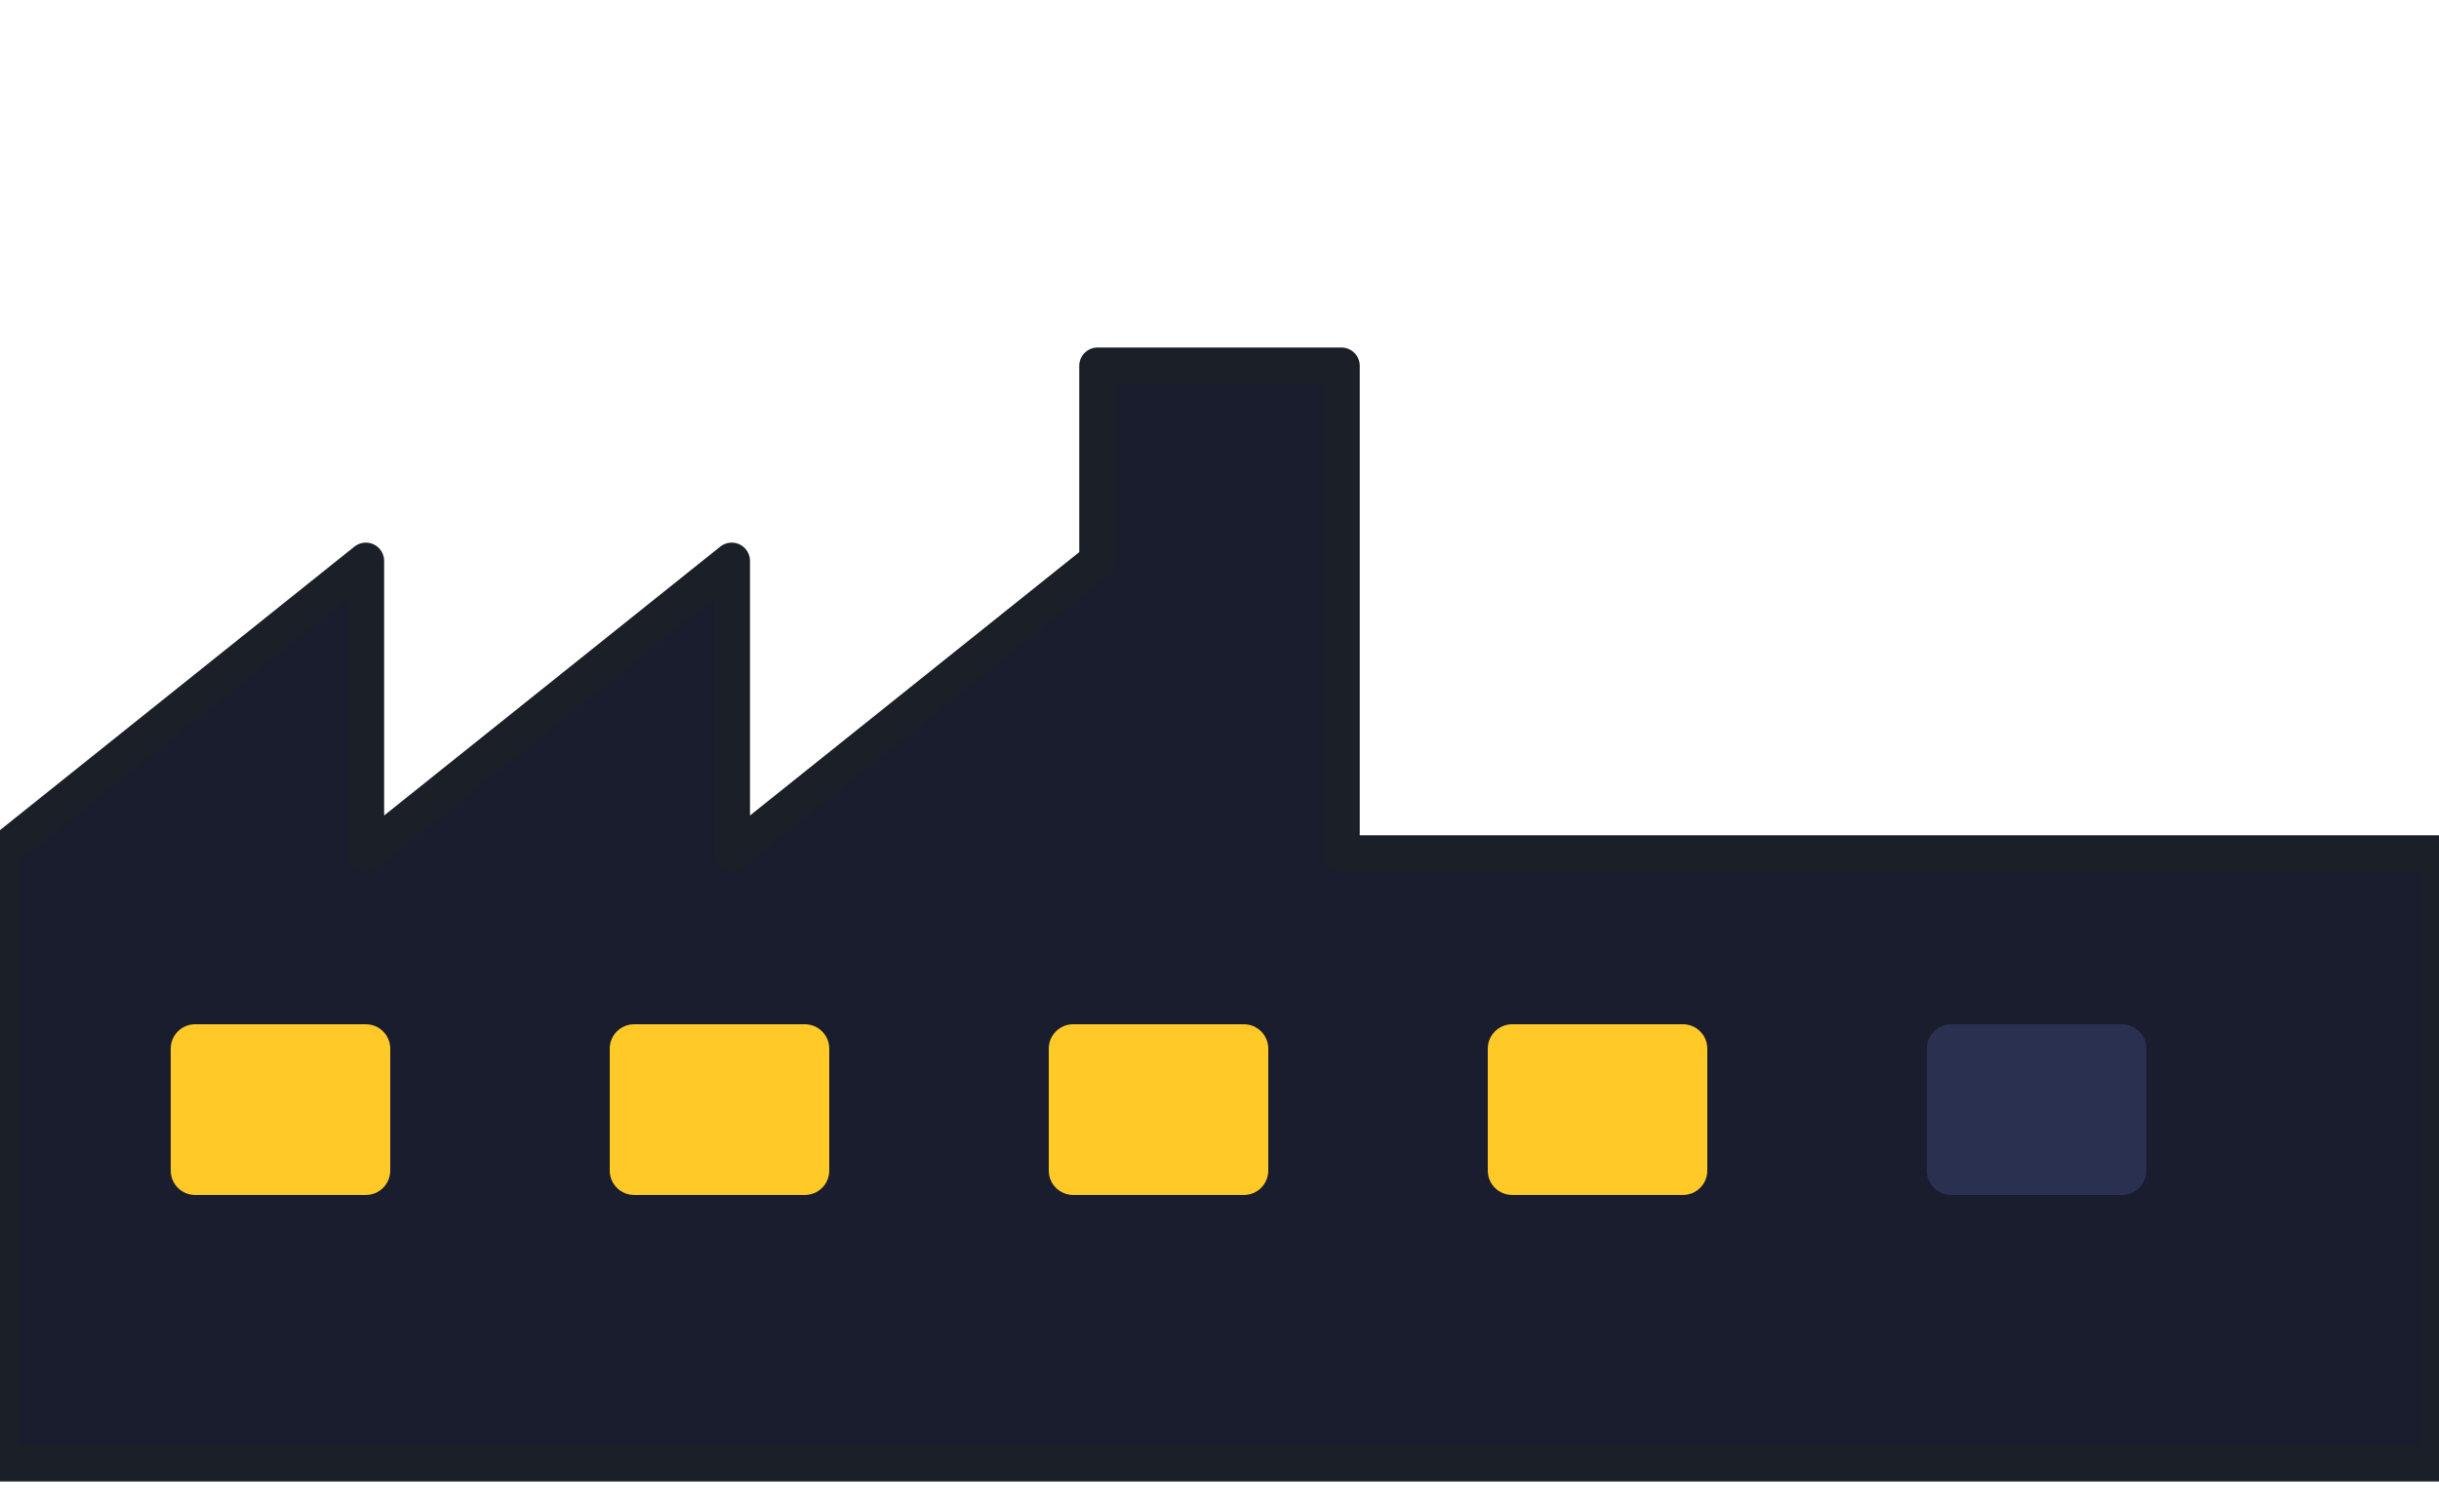
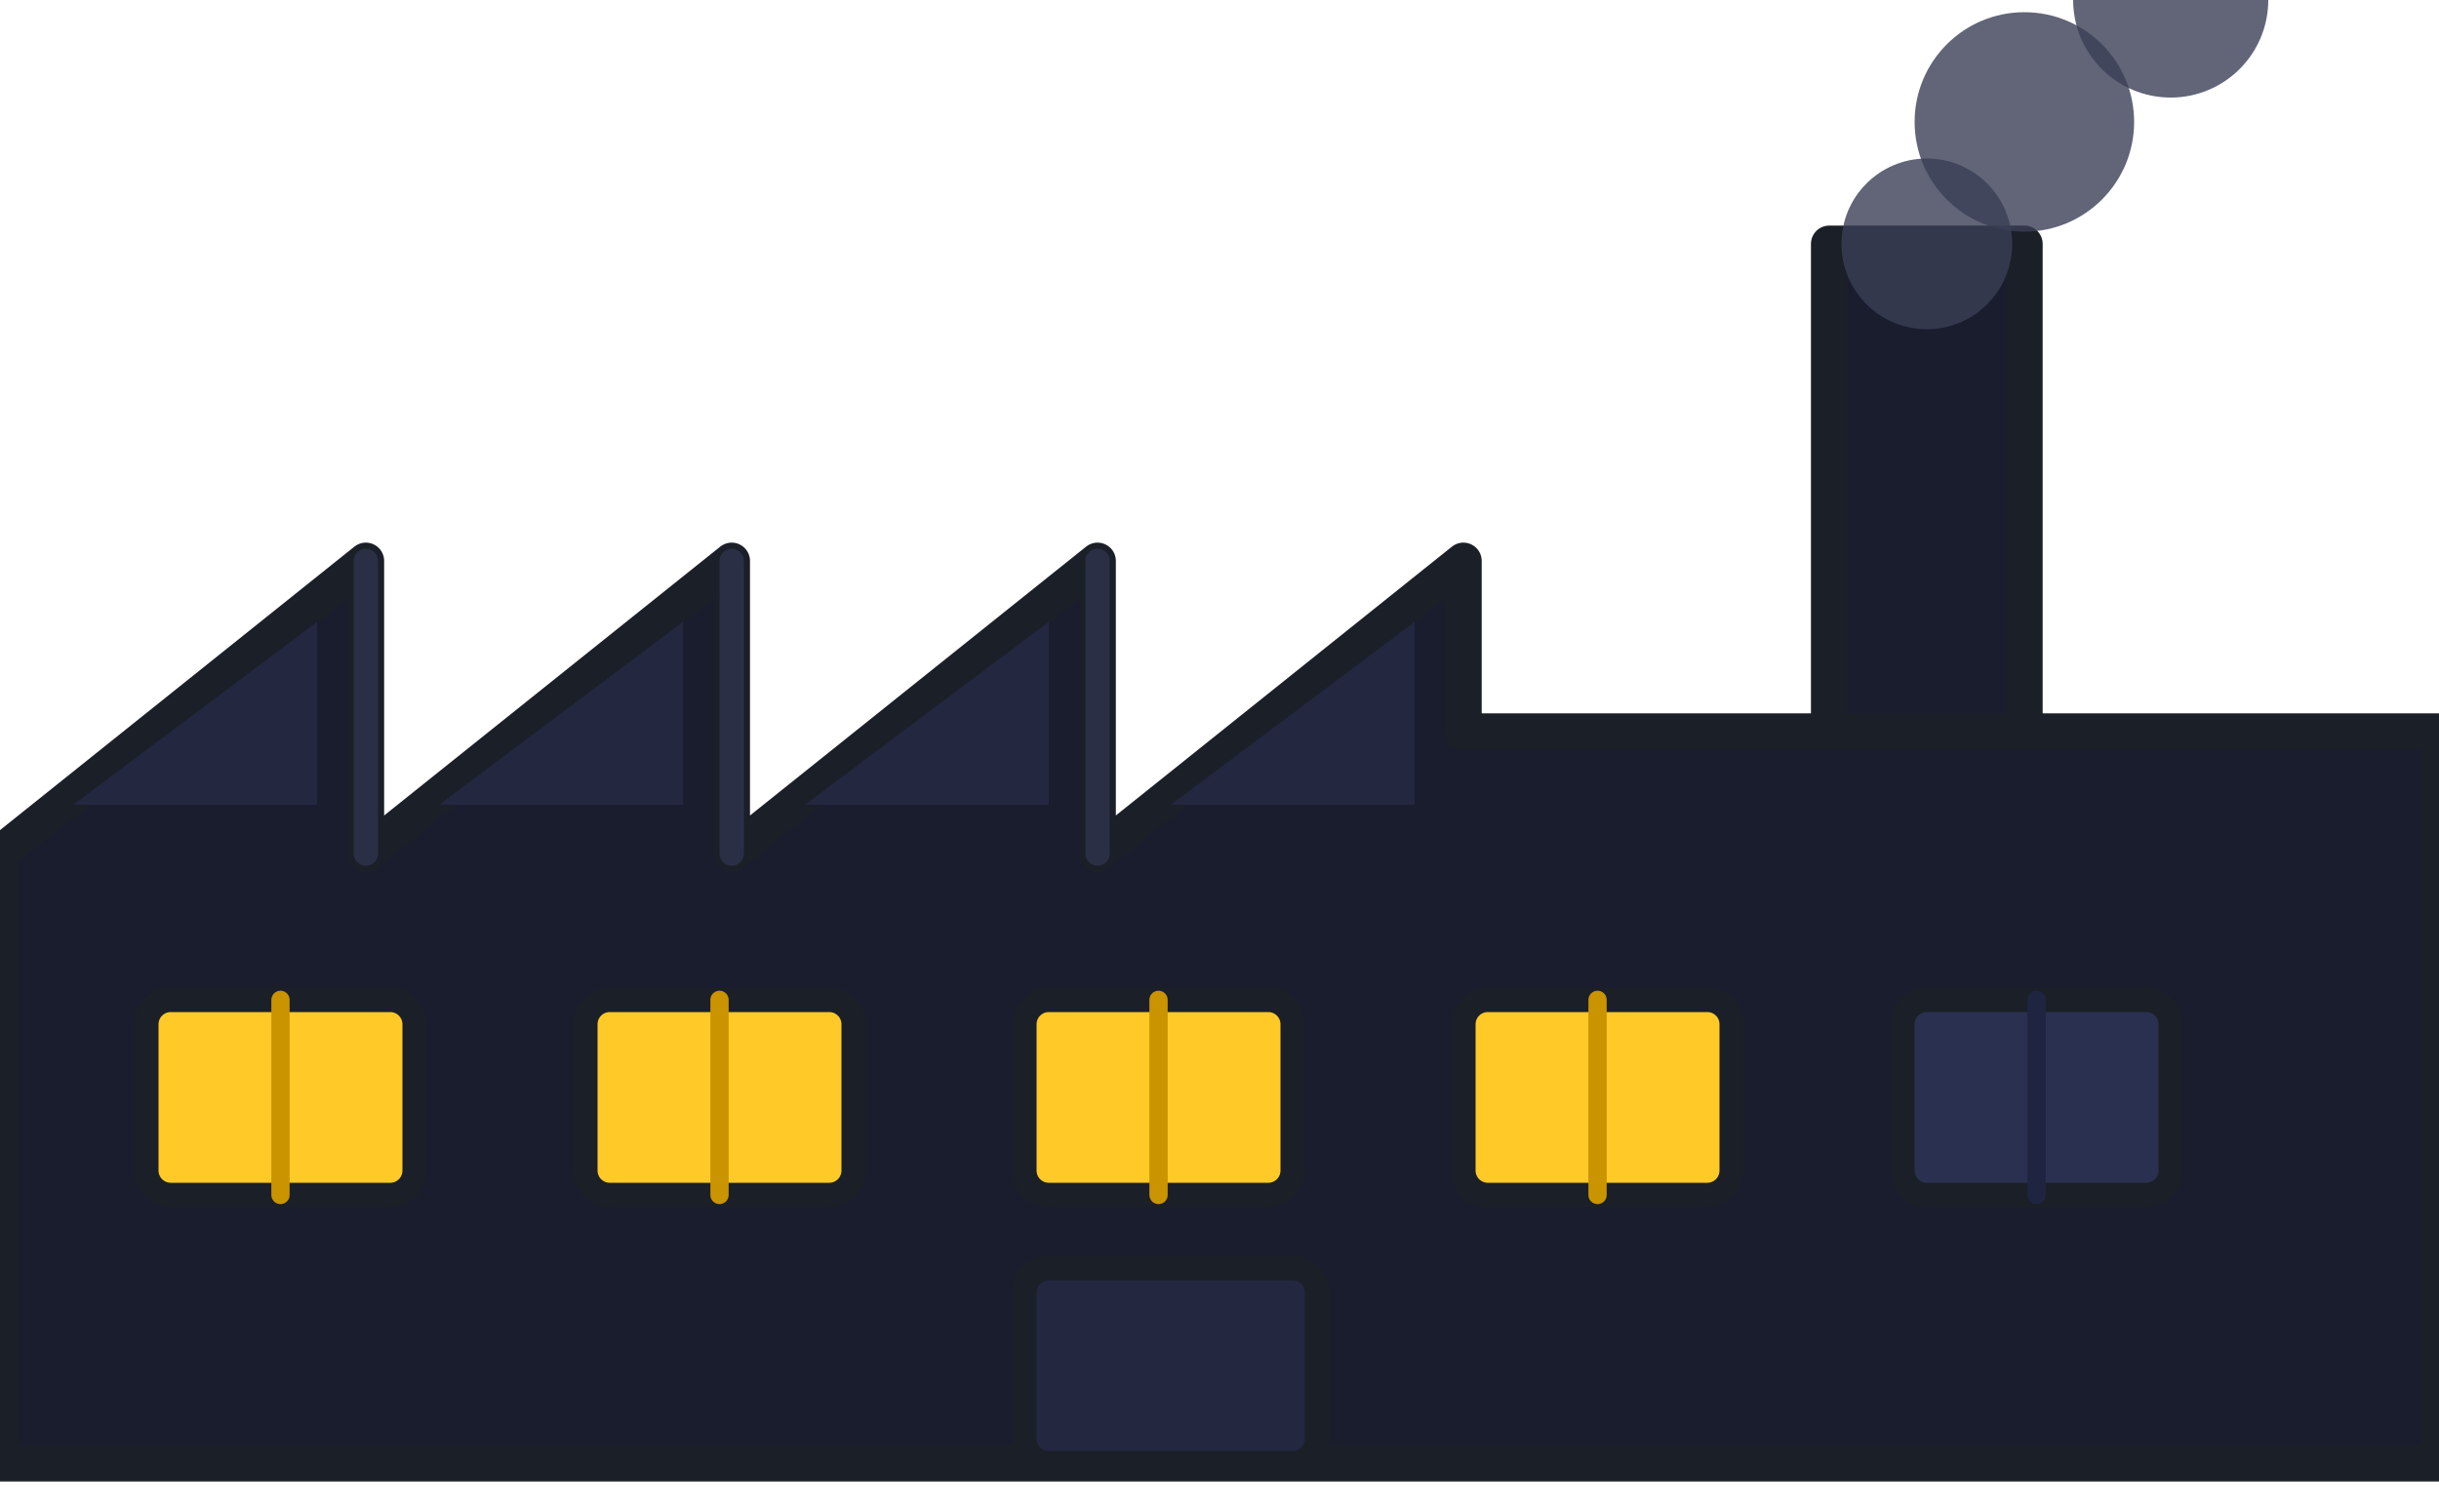
<svg xmlns="http://www.w3.org/2000/svg" width="200" height="124" viewBox="0 0 200 124">
-   <path d="M0 120 V70 L30 46 V70 L60 46 V70 L90 46 V30 H110 V70 H200 V120 Z" fill="#1a1d2e" stroke="#1b1f27" stroke-width="3" stroke-linejoin="round" stroke-linecap="round" />
-   <rect x="14" y="84" width="18" height="14" rx="2" fill="#ffca28" />
-   <rect x="50" y="84" width="18" height="14" rx="2" fill="#ffca28" />
-   <rect x="86" y="84" width="18" height="14" rx="2" fill="#ffca28" />
-   <rect x="122" y="84" width="18" height="14" rx="2" fill="#ffca28" />
-   <rect x="158" y="84" width="18" height="14" rx="2" fill="#2a3150" />
+   <rect x="150" y="20" width="16" height="60" fill="#1a1d2e" stroke="#1b1f27" stroke-width="3" stroke-linejoin="round" stroke-linecap="round" />
+   <circle cx="158" cy="20" r="7" fill="#3a3f55" opacity="0.8" />
+   <circle cx="166" cy="10" r="9" fill="#3a3f55" opacity="0.8" />
+   <circle cx="178" cy="0" r="8" fill="#3a3f55" opacity="0.8" />
+   <path d="M0 120 V70 L30 46 V70 L60 46 V70 L90 46 V70 L120 46 V60 H200 V120 Z" fill="#1a1d2e" stroke="#1b1f27" stroke-width="3" stroke-linejoin="round" stroke-linecap="round" />
+   <path d="M30 46 V70 M60 46 V70 M90 46 V70" fill="none" stroke="#2a2f45" stroke-width="2" stroke-linejoin="round" stroke-linecap="round" />
+   <polygon points="6,66 26,51 26,66" fill="#232740" />
+   <polygon points="36,66 56,51 56,66" fill="#232740" />
+   <polygon points="66,66 86,51 86,66" fill="#232740" />
+   <polygon points="96,66 116,51 116,66" fill="#232740" />
+   <g>
+     <rect x="12" y="82" width="22" height="16" rx="2" fill="#ffca28" stroke="#1b1f27" stroke-width="2" stroke-linejoin="round" stroke-linecap="round" />
+     <path d="M23 82 V98" fill="none" stroke="#c99400" stroke-width="1.5" stroke-linejoin="round" stroke-linecap="round" />
+   </g>
+   <g>
+     <rect x="48" y="82" width="22" height="16" rx="2" fill="#ffca28" stroke="#1b1f27" stroke-width="2" stroke-linejoin="round" stroke-linecap="round" />
+     <path d="M59 82 V98" fill="none" stroke="#c99400" stroke-width="1.5" stroke-linejoin="round" stroke-linecap="round" />
+   </g>
+   <g>
+     <rect x="84" y="82" width="22" height="16" rx="2" fill="#ffca28" stroke="#1b1f27" stroke-width="2" stroke-linejoin="round" stroke-linecap="round" />
+     <path d="M95 82 V98" fill="none" stroke="#c99400" stroke-width="1.5" stroke-linejoin="round" stroke-linecap="round" />
+   </g>
+   <g>
+     <rect x="120" y="82" width="22" height="16" rx="2" fill="#ffca28" stroke="#1b1f27" stroke-width="2" stroke-linejoin="round" stroke-linecap="round" />
+     <path d="M131 82 V98" fill="none" stroke="#c99400" stroke-width="1.5" stroke-linejoin="round" stroke-linecap="round" />
+   </g>
+   <g>
+     <rect x="156" y="82" width="22" height="16" rx="2" fill="#2a3150" stroke="#1b1f27" stroke-width="2" stroke-linejoin="round" stroke-linecap="round" />
+     <path d="M167 82 V98" fill="none" stroke="#1f2540" stroke-width="1.5" stroke-linejoin="round" stroke-linecap="round" />
+   </g>
+   <rect x="84" y="104" width="24" height="16" rx="2" fill="#232740" stroke="#1b1f27" stroke-width="2" stroke-linejoin="round" stroke-linecap="round" />
</svg>
